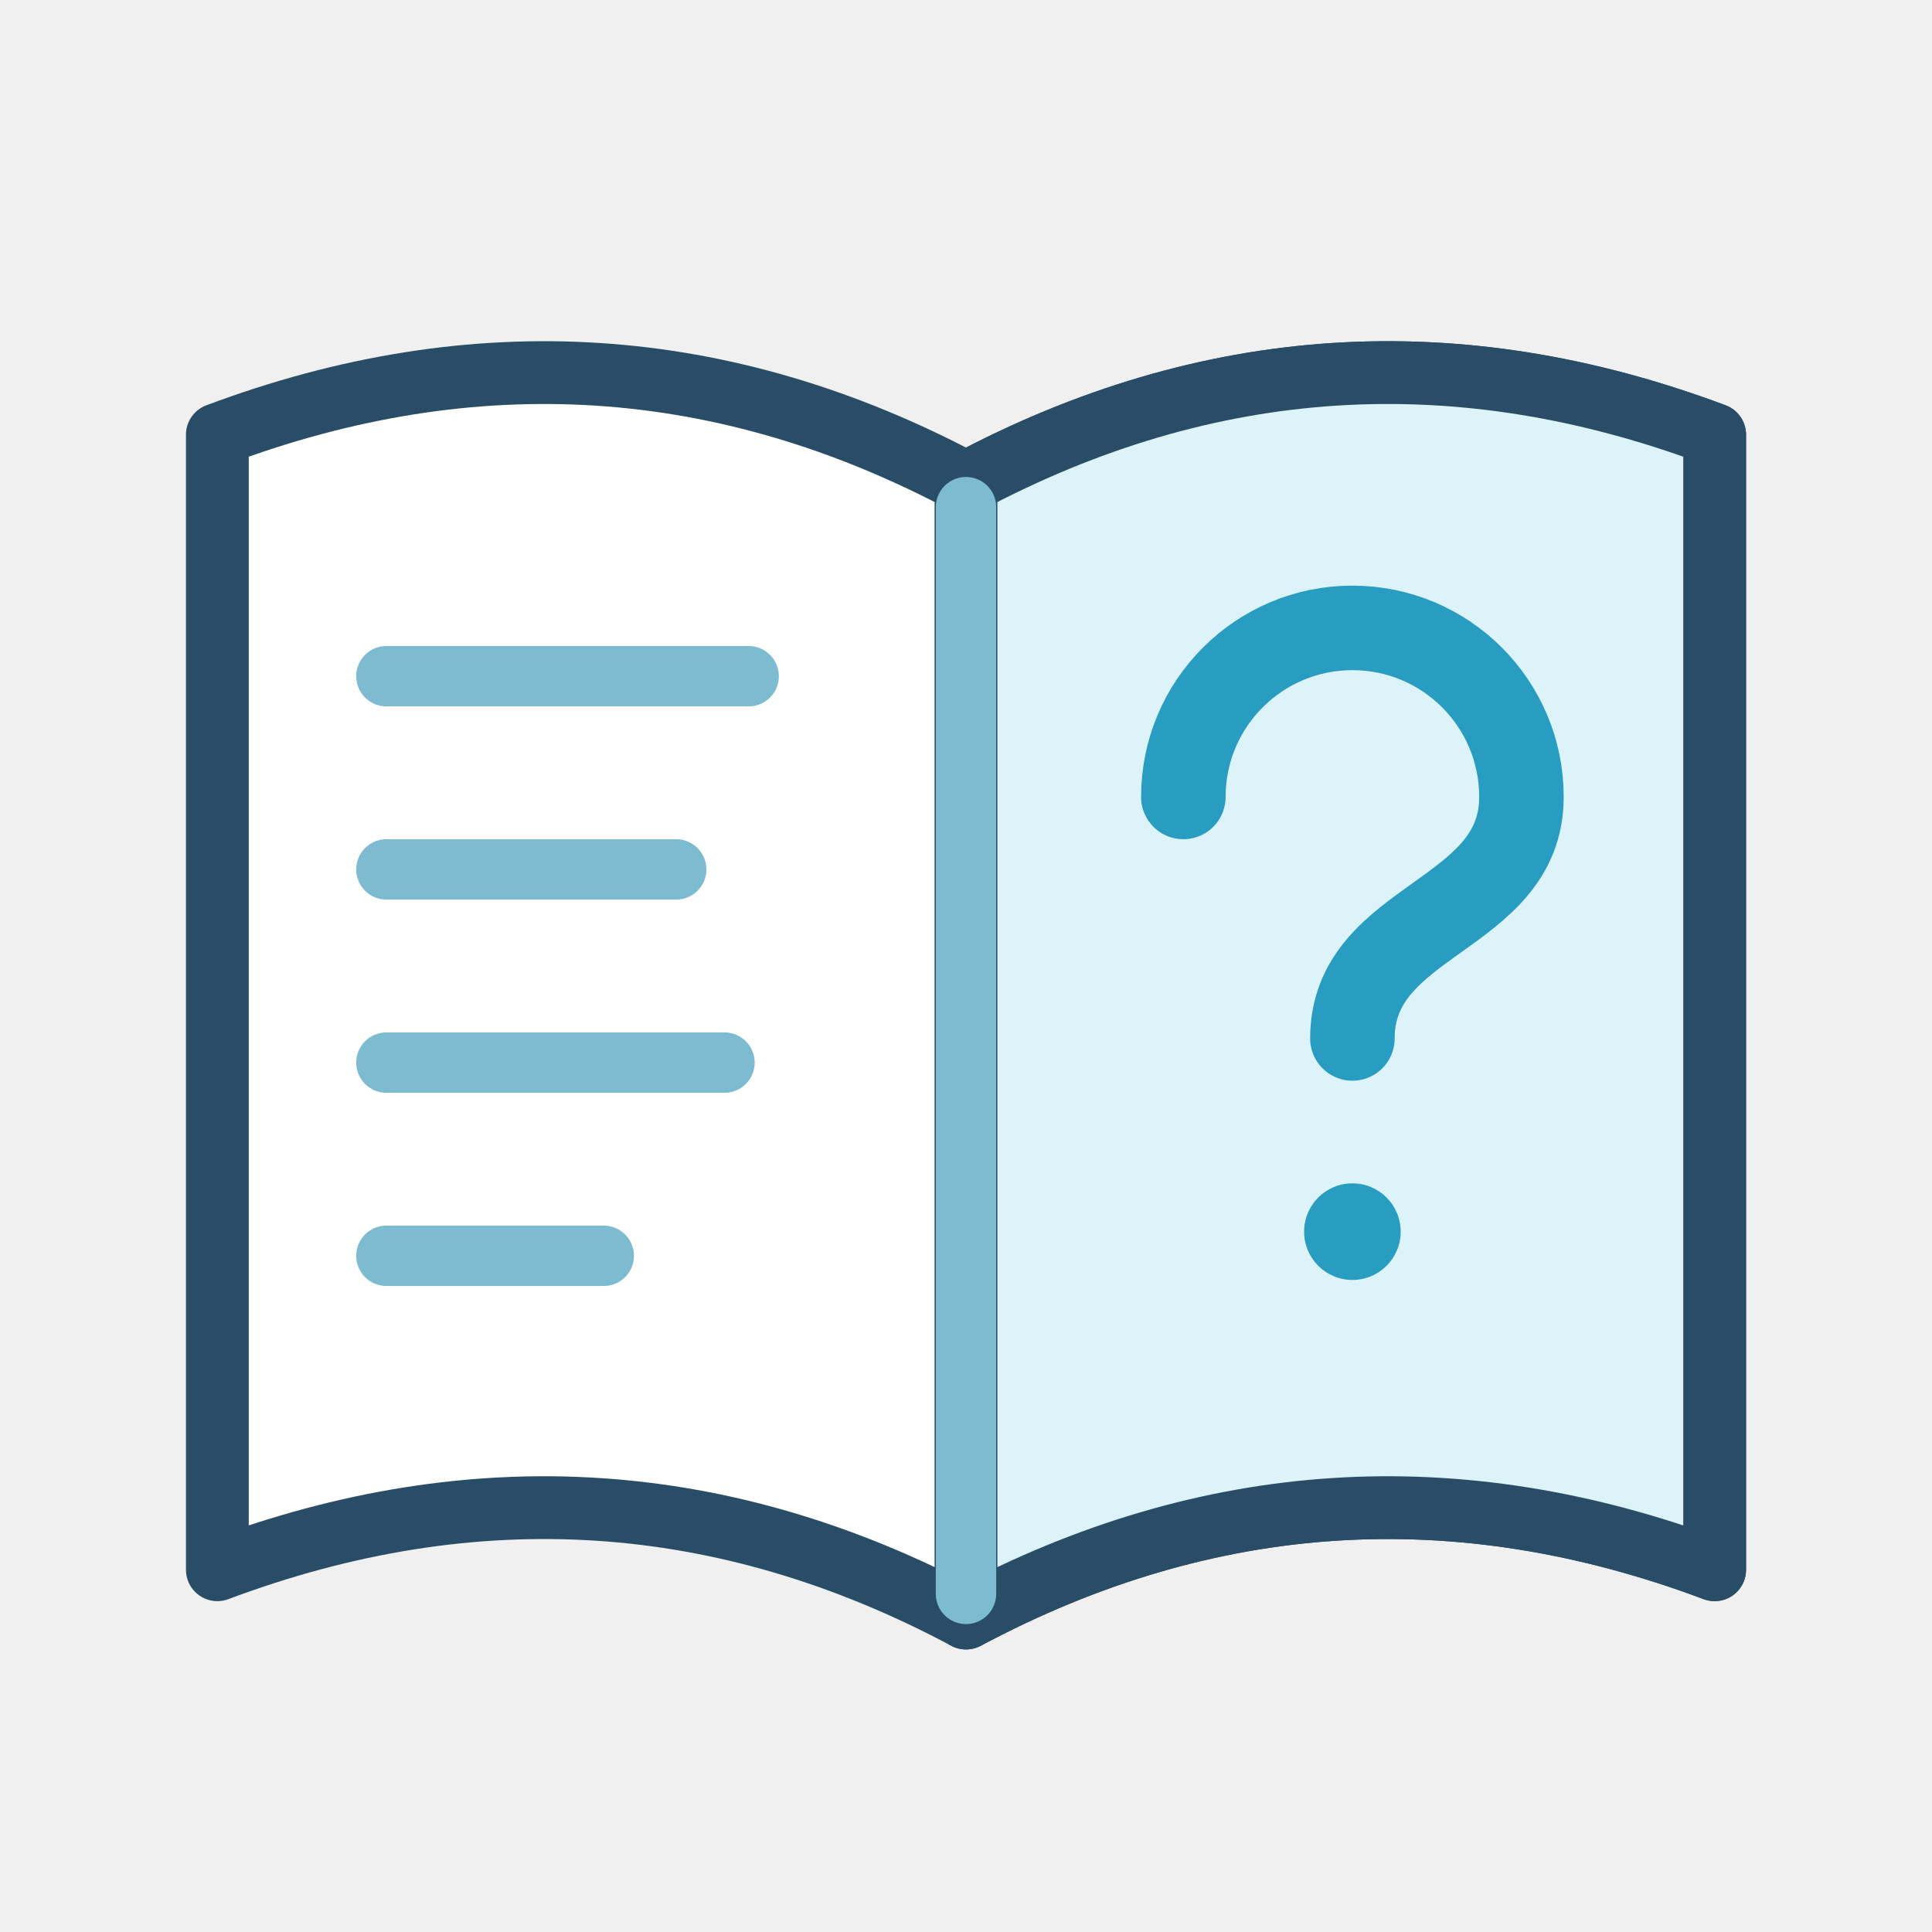
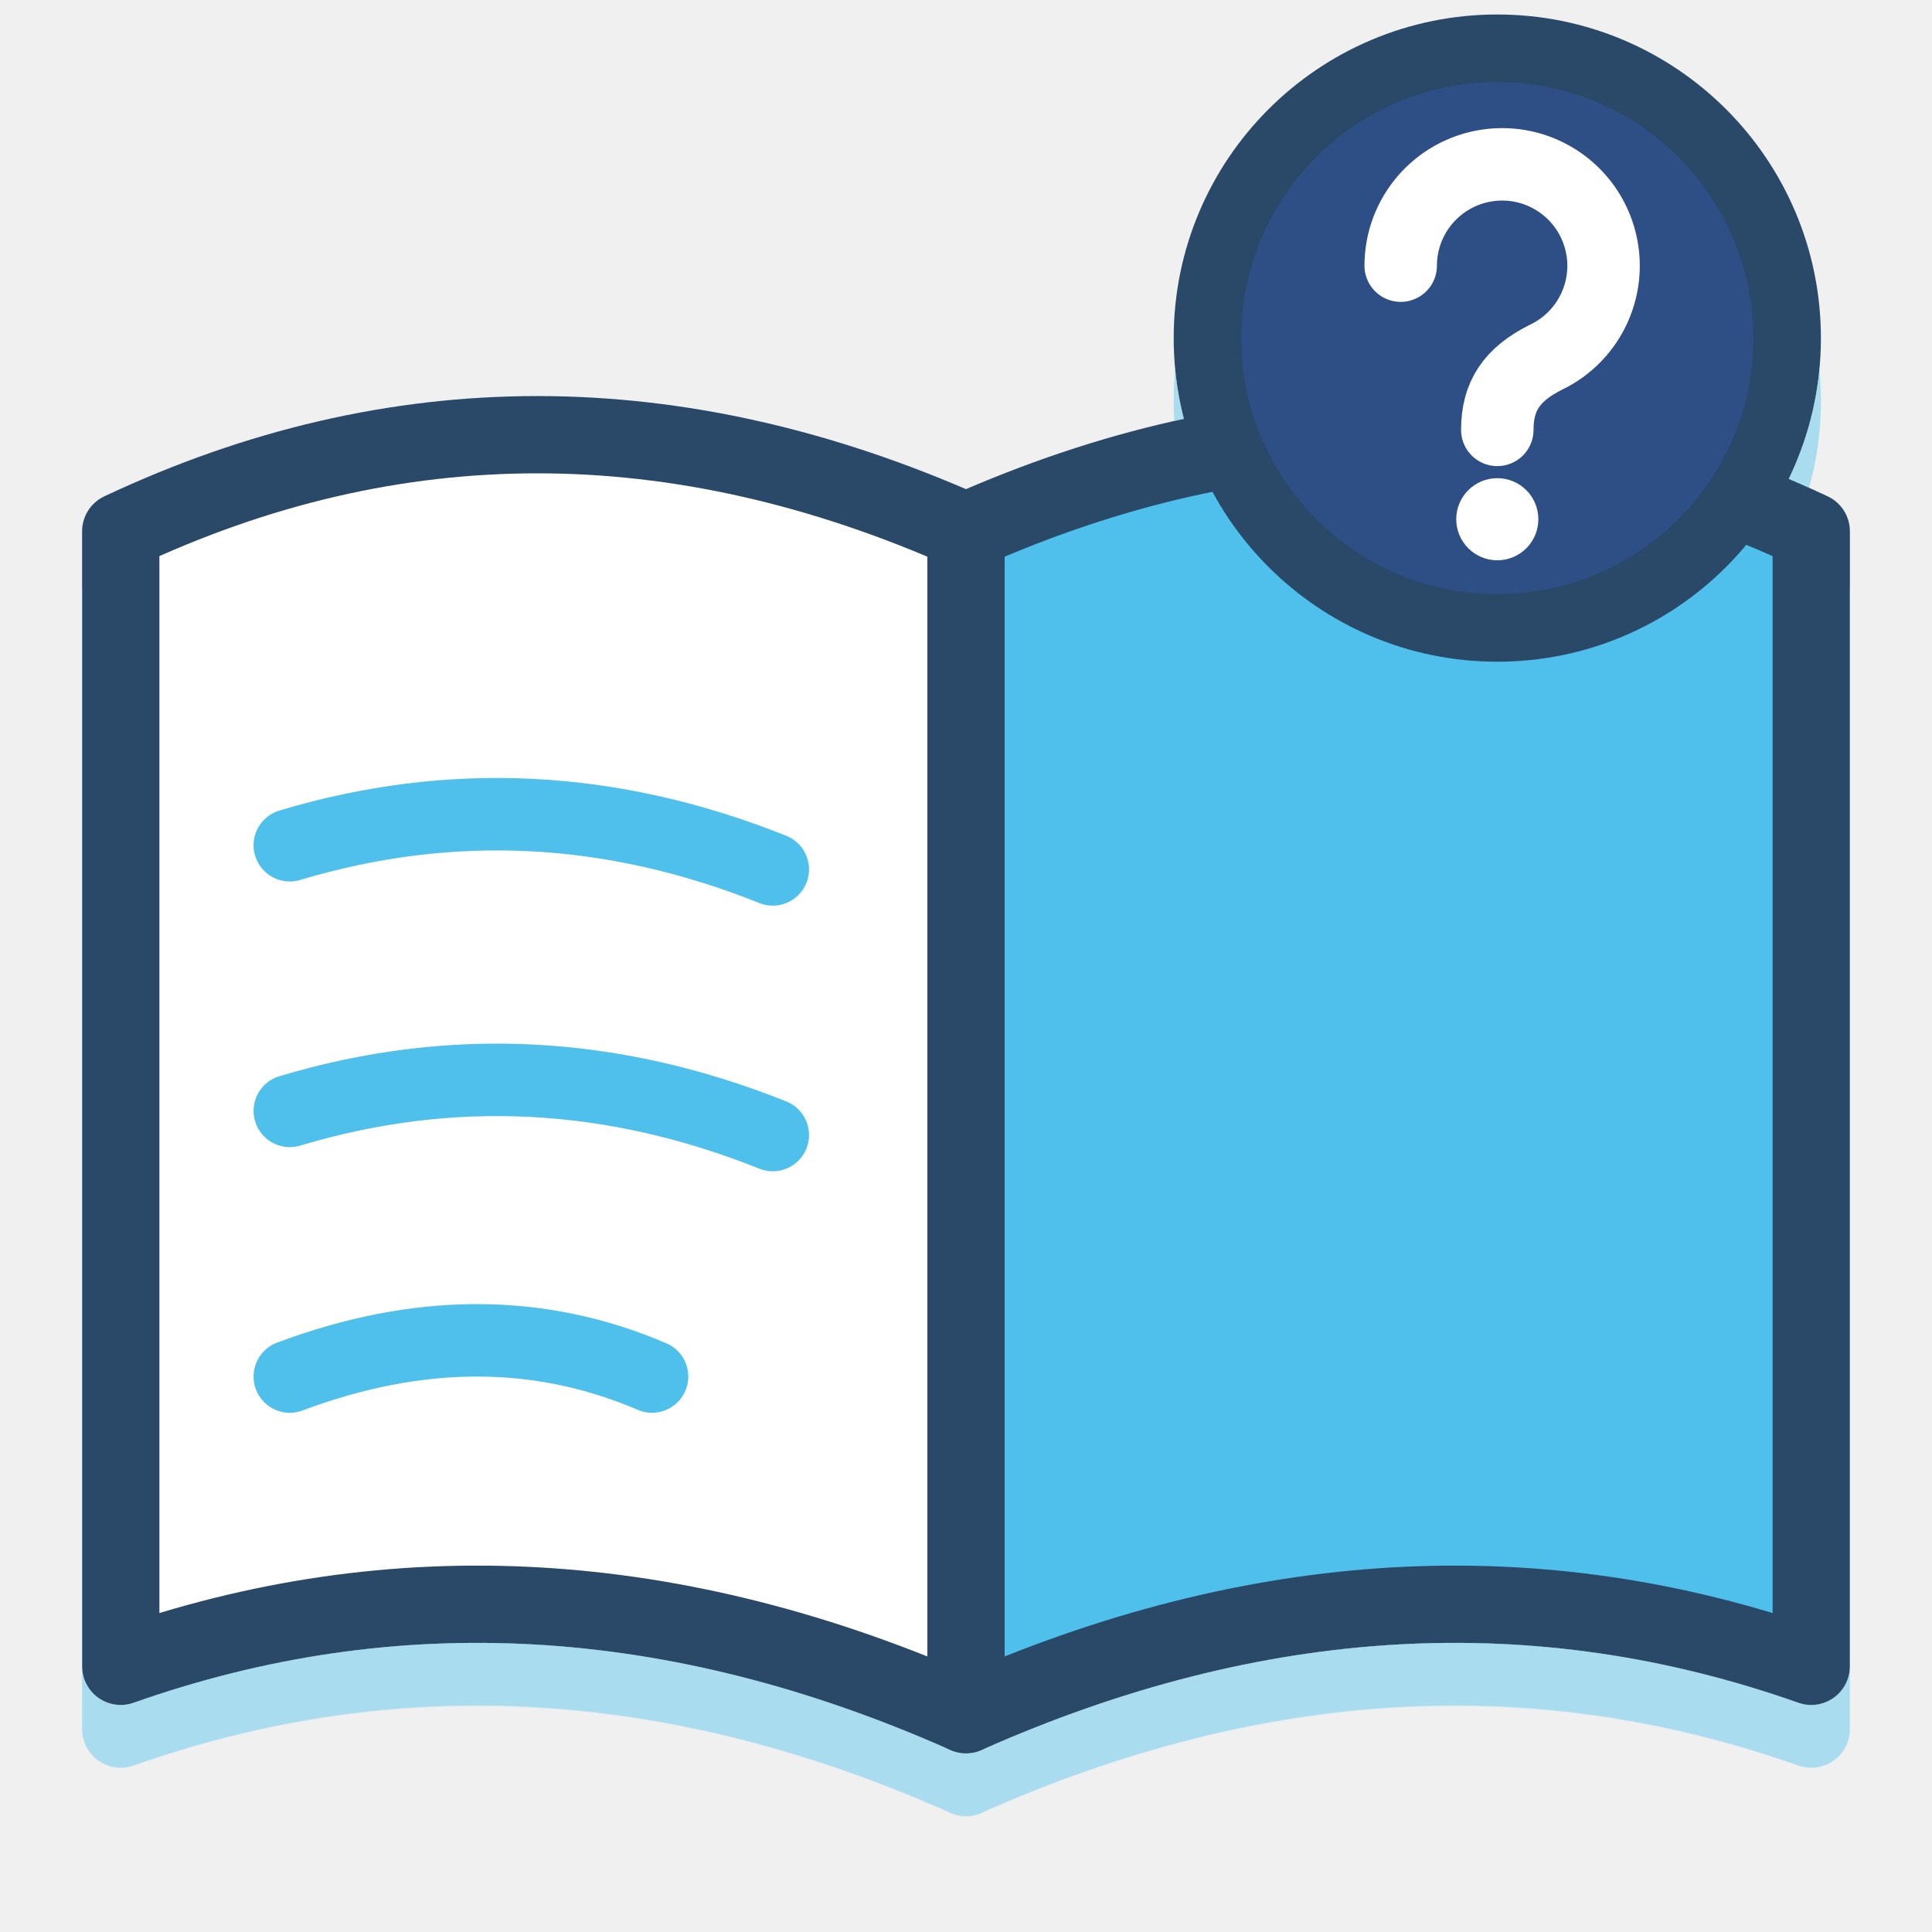
- <svg xmlns="http://www.w3.org/2000/svg" width="80" height="80" viewBox="0 0 80 80" role="img" aria-labelledby="title">
-   <g fill="none" stroke="#294D66" stroke-width="2.6" stroke-linecap="round" stroke-linejoin="round">
-     <path d="M9 18q16-6 31 2 15-8 31-2v47q-16-6-31 2-15-8-31-2z" fill="#FFF" />
-     <path d="M40 20q15-8 31-2v47q-16-6-31 2z" fill="#DDF3FA" />
-     <path d="M40 21v45M16 28h15M16 36h12M16 44h14M16 52h9" stroke="#7DBBD1" stroke-width="2.5" />
-     <path d="M49 33a7 7 0 0 1 14 0c0 5-7 5-7 10" stroke="#299CC2" stroke-width="3.5" />
-     <circle cx="56" cy="51" r="2" fill="#299CC2" stroke="none" />
+ <svg xmlns="http://www.w3.org/2000/svg" width="80" height="80" viewBox="0 0 80 80" role="img">
+   <defs>
+     <filter id="s" x="-20%" y="-20%" width="140%" height="140%">
+       <feDropShadow dx="0" dy="2.6" stdDeviation="0" flood-color="#A9DCEF" />
+     </filter>
+   </defs>
+   <g filter="url(#s)" stroke-linecap="round" stroke-linejoin="round">
+     <path d="M5 22 Q22 14 40 22 V71 Q22 63 5 69 Z" fill="#FFFFFF" stroke="#2A4A68" stroke-width="3.2" />
+     <path d="M75 22 Q58 14 40 22 V71 Q58 63 75 69 Z" fill="#4FC0EC" stroke="#2A4A68" stroke-width="3.2" />
+     <path d="M12 35 Q22 32 32 36M12 46 Q22 43 32 47M12 57 Q20 54 27 57" stroke="#4FC0EC" stroke-width="3" fill="none" />
+     <circle cx="62" cy="14" r="12" fill="#2F4F86" stroke="#2A4A68" stroke-width="2.8" />
+     <path d="M58 11 a4.2 4.2 0 1 1 6 3.8 c-1.4.7-2 1.6-2 3" fill="none" stroke="#FFFFFF" stroke-width="3" />
+     <circle cx="62" cy="21.5" r="1.7" fill="#FFFFFF" />
  </g>
</svg>
